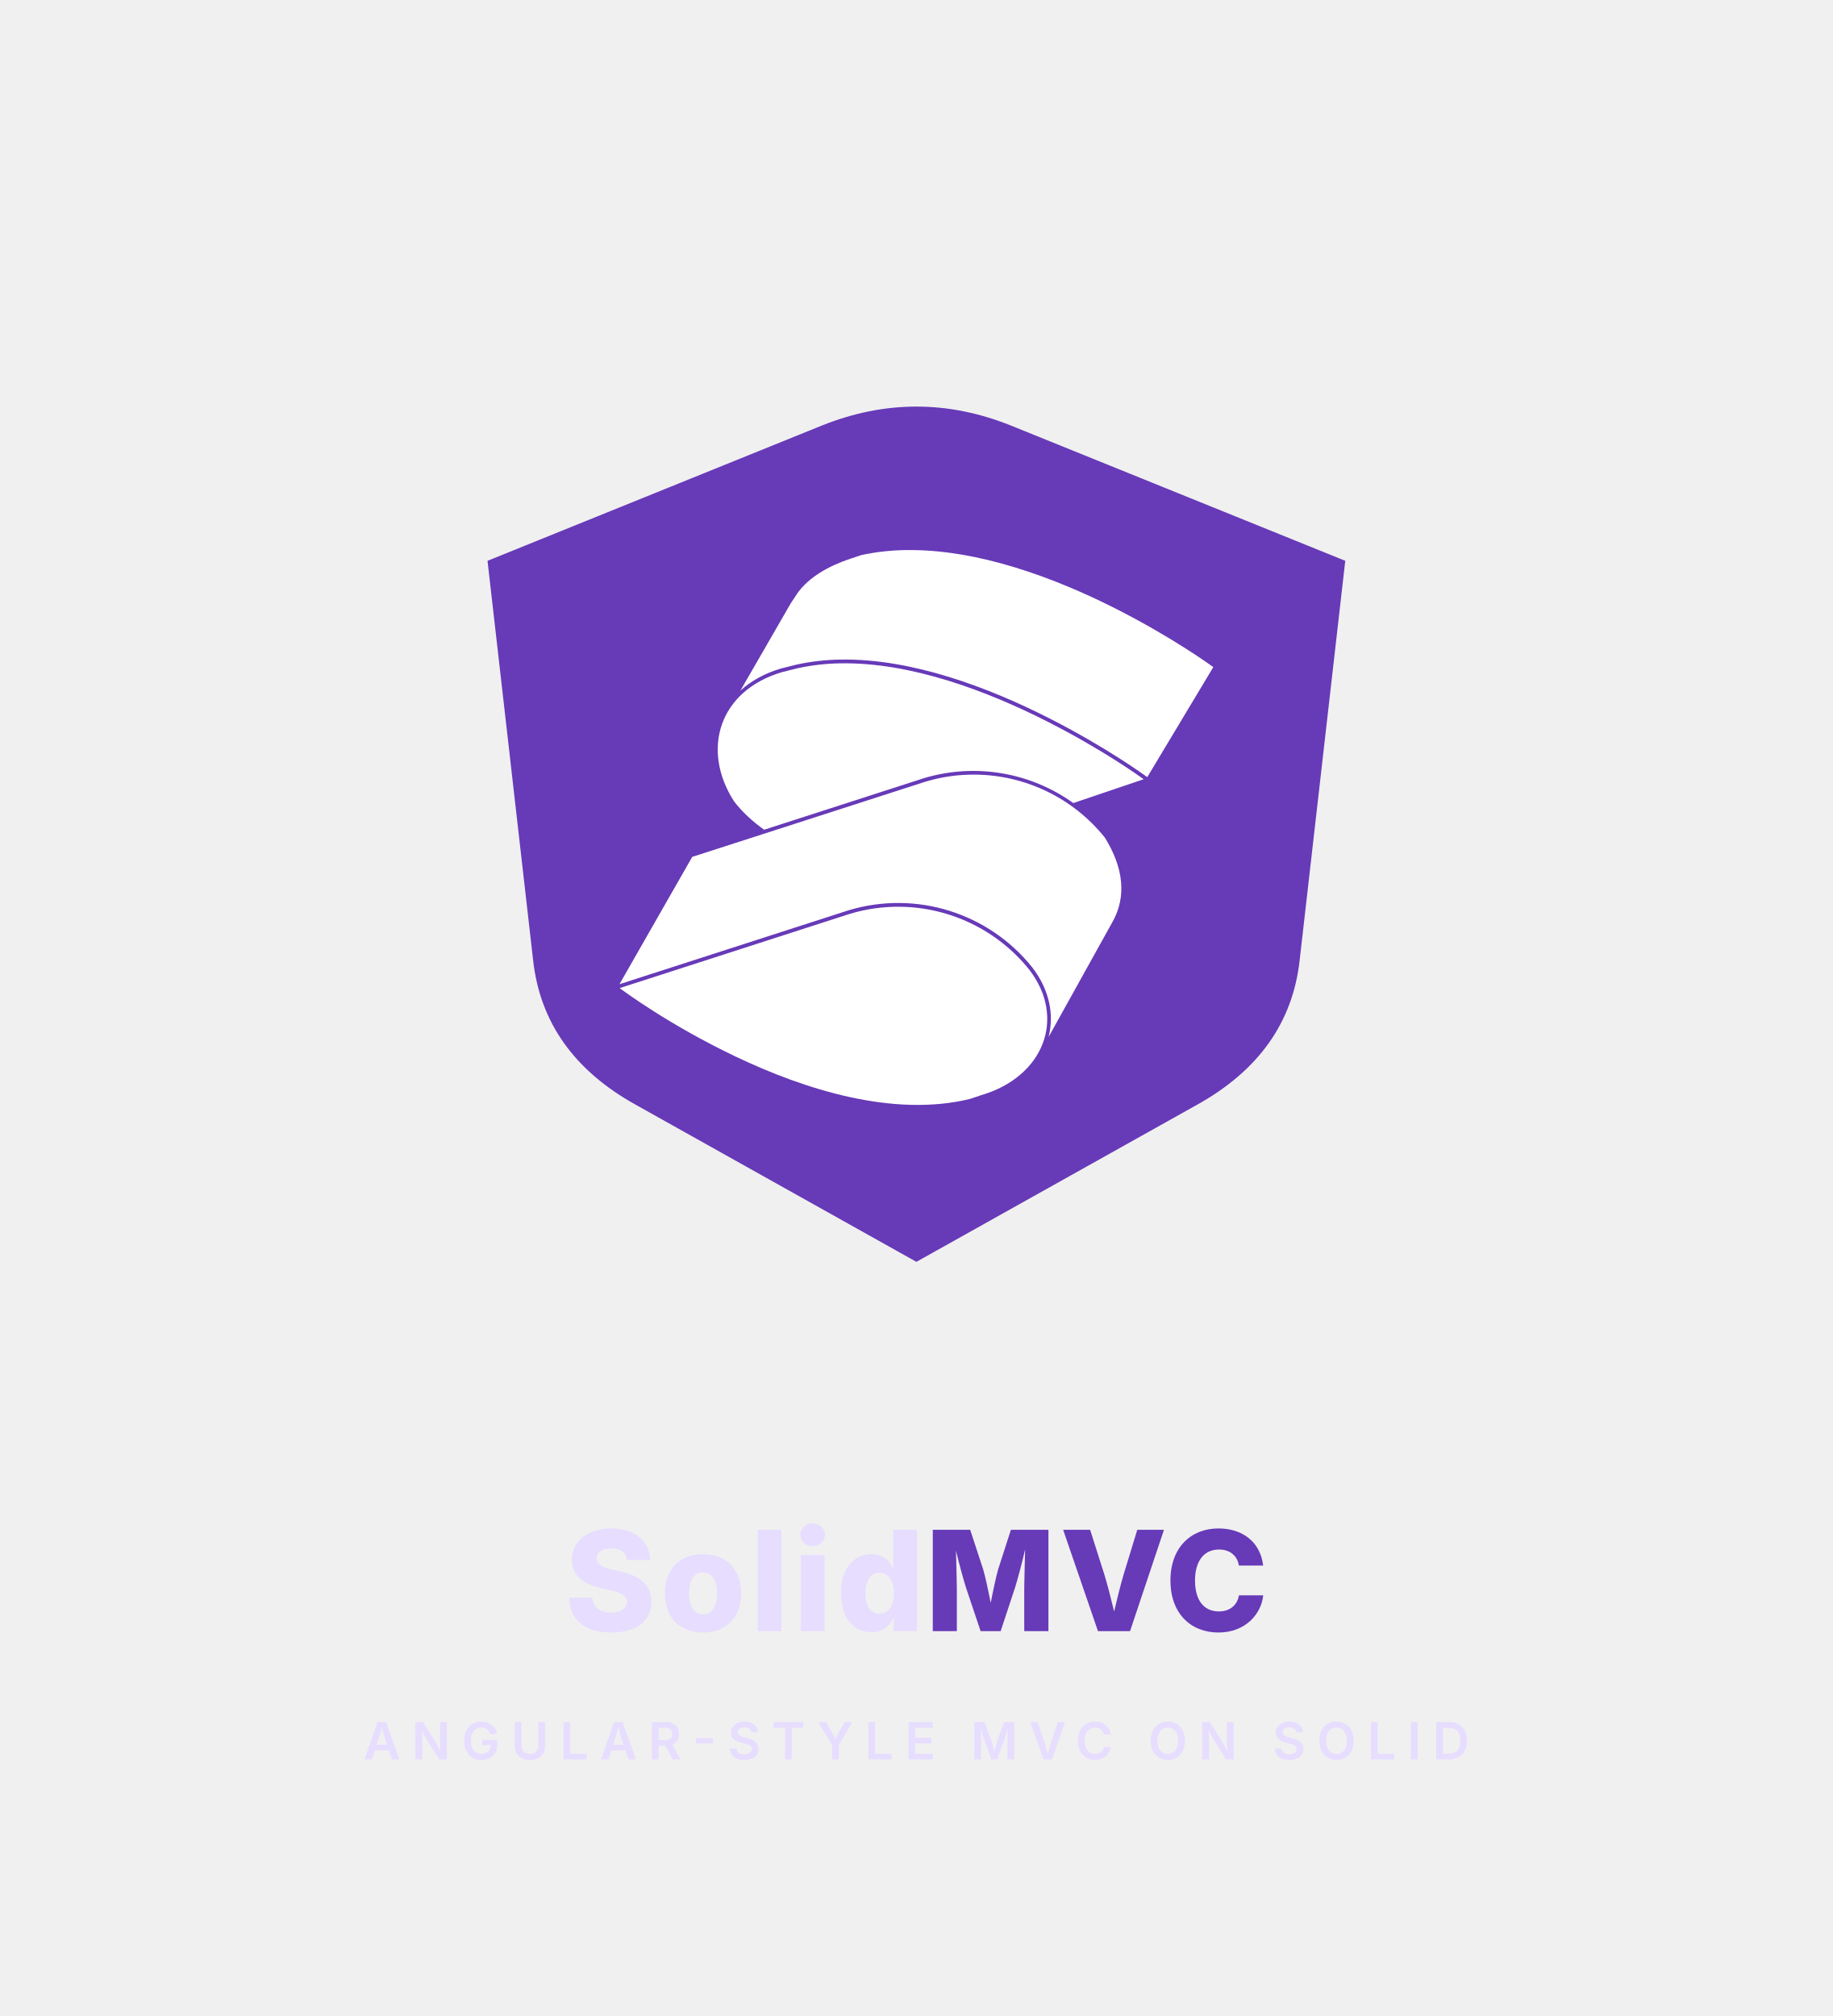
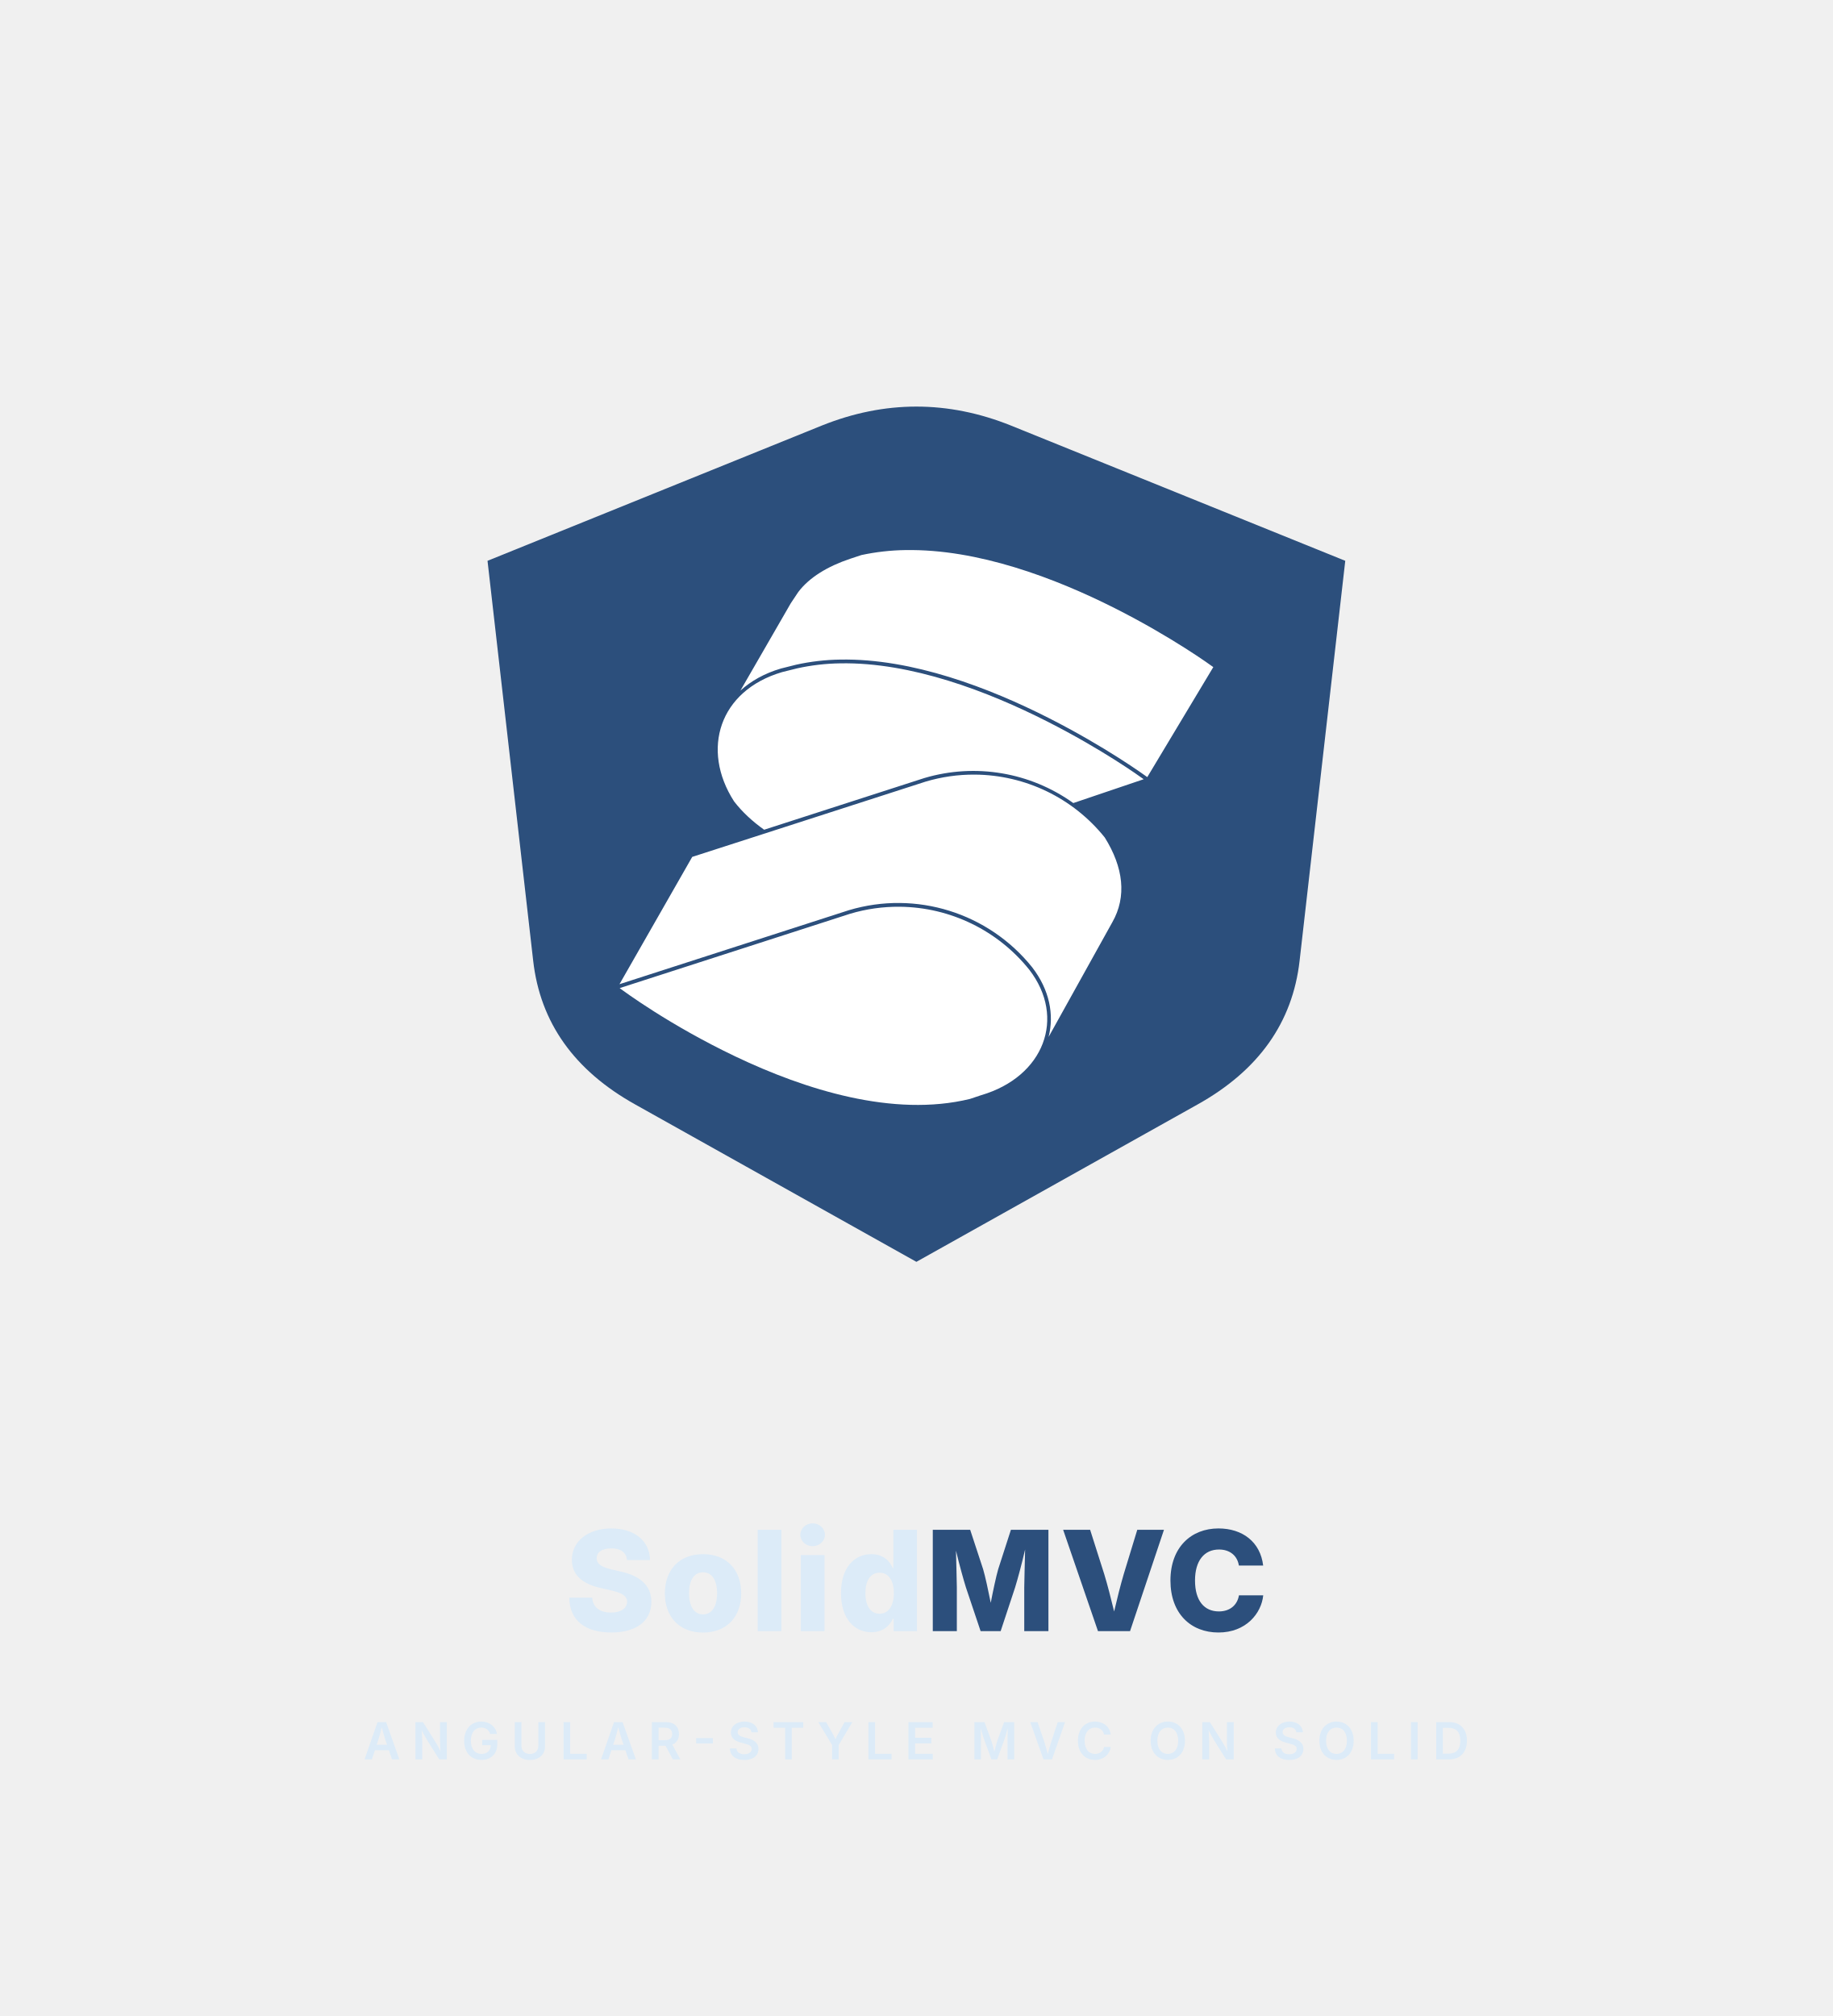
<svg xmlns="http://www.w3.org/2000/svg" viewBox="0 0 500 550">
  <g transform="translate(70 73.5) scale(15)">
-     <path d="M 10.28,2.84 Q 12,2.15 13.72,2.84 L 19.8,5.3 L 18.97,12.57 Q 18.78,14.26 17.11,15.19 L 12,18.05 L 6.89,15.19 Q 5.22,14.26 5.03,12.57 L 4.2,5.3 Z" fill="#673ab8" />
+     <path d="M 10.28,2.84 Q 12,2.15 13.72,2.84 L 19.8,5.3 L 18.97,12.57 Q 18.78,14.26 17.11,15.19 L 12,18.05 L 6.89,15.19 Q 5.22,14.26 5.03,12.57 L 4.2,5.3 Z" fill="#2c4f7c" />
    <g transform="translate(6.6 4.75) scale(0.45)">
      <path d="M11.558.788A9.082 9.082 0 0 0 9.776.99l-.453.15c-.906.303-1.656.755-2.1 1.348l-.301.452-2.035 3.528c.426-.387.974-.698 1.643-.894h.001l.613-.154h.001a8.82 8.82 0 0 1 1.777-.206c2.916-.053 6.033 1.148 8.423 2.36 2.317 1.175 3.888 2.32 3.987 2.39L24 5.518c-.082-.06-1.66-1.21-3.991-2.386-2.393-1.206-5.521-2.396-8.45-2.343zM8.924 5.366a8.634 8.634 0 0 0-1.745.203l-.606.151c-1.278.376-2.095 1.16-2.43 2.108-.334.948-.188 2.065.487 3.116.33.43.747.813 1.216 1.147L12.328 10h.001a6.943 6.943 0 0 1 6.013 1.013l2.844-.963c-.17-.124-1.663-1.2-3.91-2.34-2.379-1.206-5.479-2.396-8.352-2.344zm5.435 4.497a6.791 6.791 0 0 0-1.984.283L2.94 13.189 0 18.334l9.276-2.992a6.945 6.945 0 0 1 7.408 2.314v.001c.695.903.89 1.906.66 2.808l2.572-4.63c.595-1.041.45-2.225-.302-3.429a6.792 6.792 0 0 0-5.255-2.543zm-3.031 5.341a6.787 6.787 0 0 0-2.006.283L.008 18.492c.175.131 2.02 1.498 4.687 2.768 2.797 1.332 6.37 2.467 9.468 1.712l.454-.152h.002c1.278-.376 2.134-1.162 2.487-2.09.353-.93.207-2.004-.541-2.978a6.791 6.791 0 0 0-5.237-2.548z" fill="#ffffff" />
    </g>
  </g>
-   <text x="250" y="445" font-family="system-ui, -apple-system, sans-serif" font-weight="800" font-size="38" fill="#e6ddff" text-anchor="middle" letter-spacing="1">Solid<tspan fill="#673ab8">MVC</tspan>
+   <text x="250" y="445" font-family="system-ui, -apple-system, sans-serif" font-weight="800" font-size="38" fill="#dcebf8" text-anchor="middle" letter-spacing="1">Solid<tspan fill="#2c4f7c">MVC</tspan>
  </text>
-   <text x="250" y="480" font-family="system-ui, -apple-system, sans-serif" font-weight="600" font-size="14" fill="#e6ddff" text-anchor="middle" letter-spacing="3">ANGULAR-STYLE MVC ON SOLID</text>
+   <text x="250" y="480" font-family="system-ui, -apple-system, sans-serif" font-weight="600" font-size="14" fill="#dcebf8" text-anchor="middle" letter-spacing="3">ANGULAR-STYLE MVC ON SOLID</text>
</svg>
